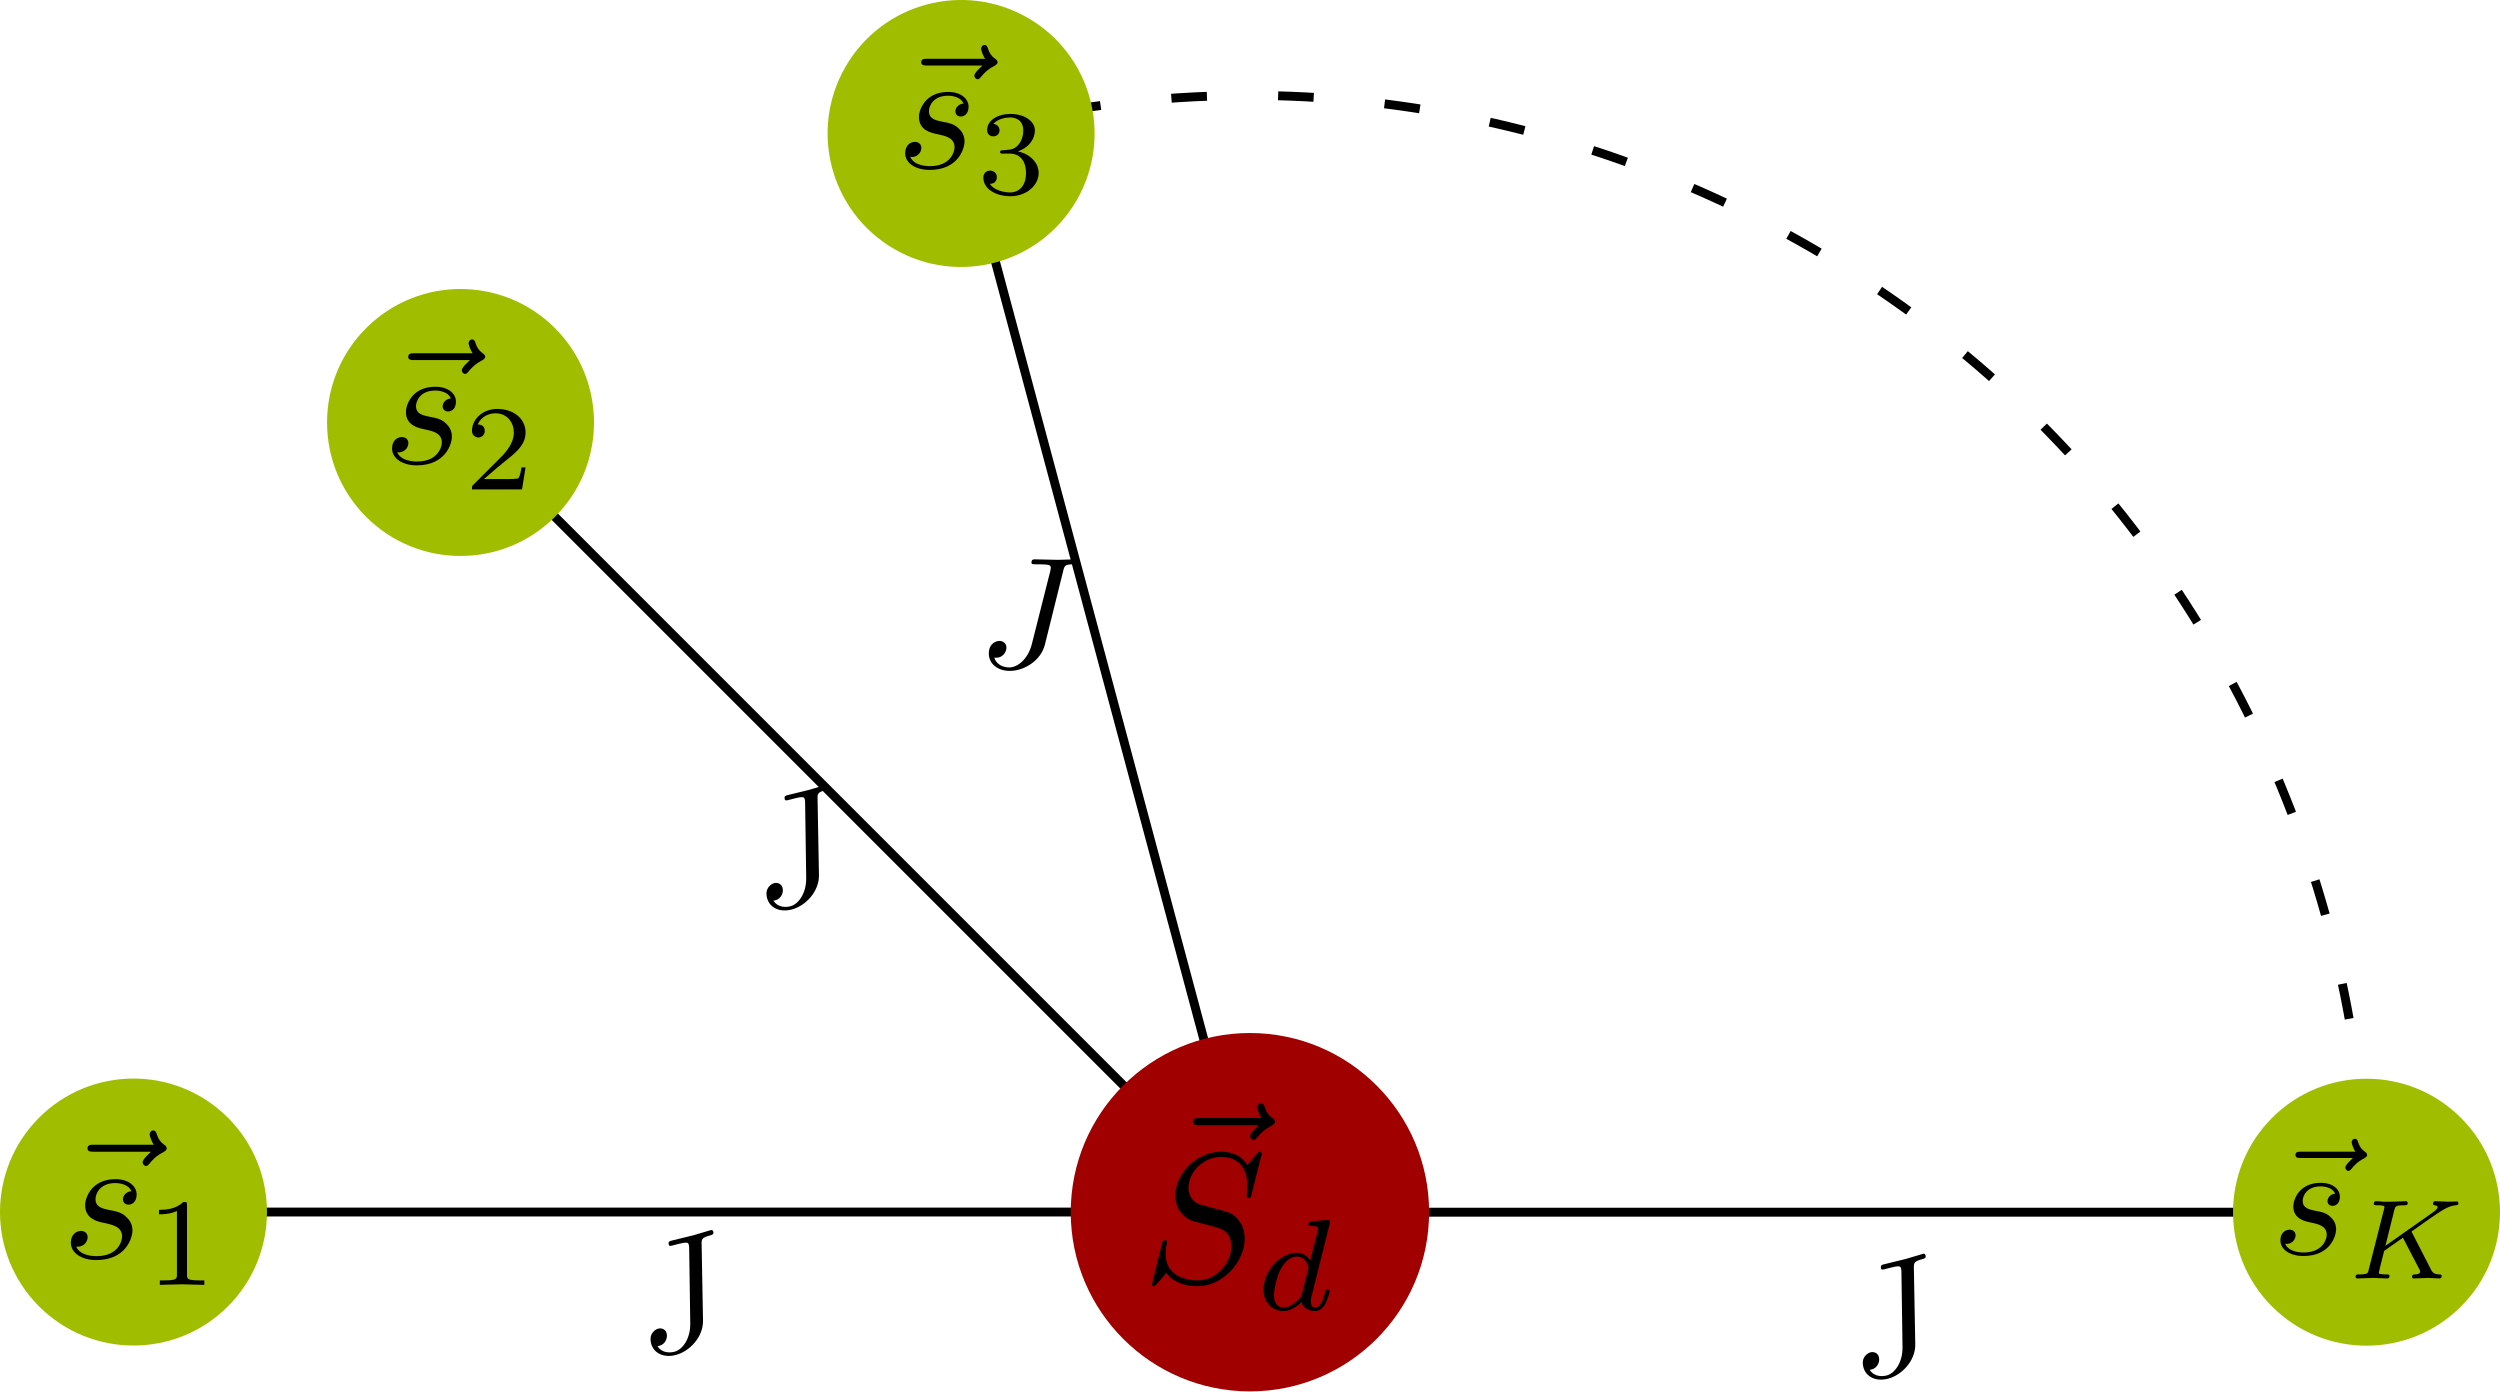
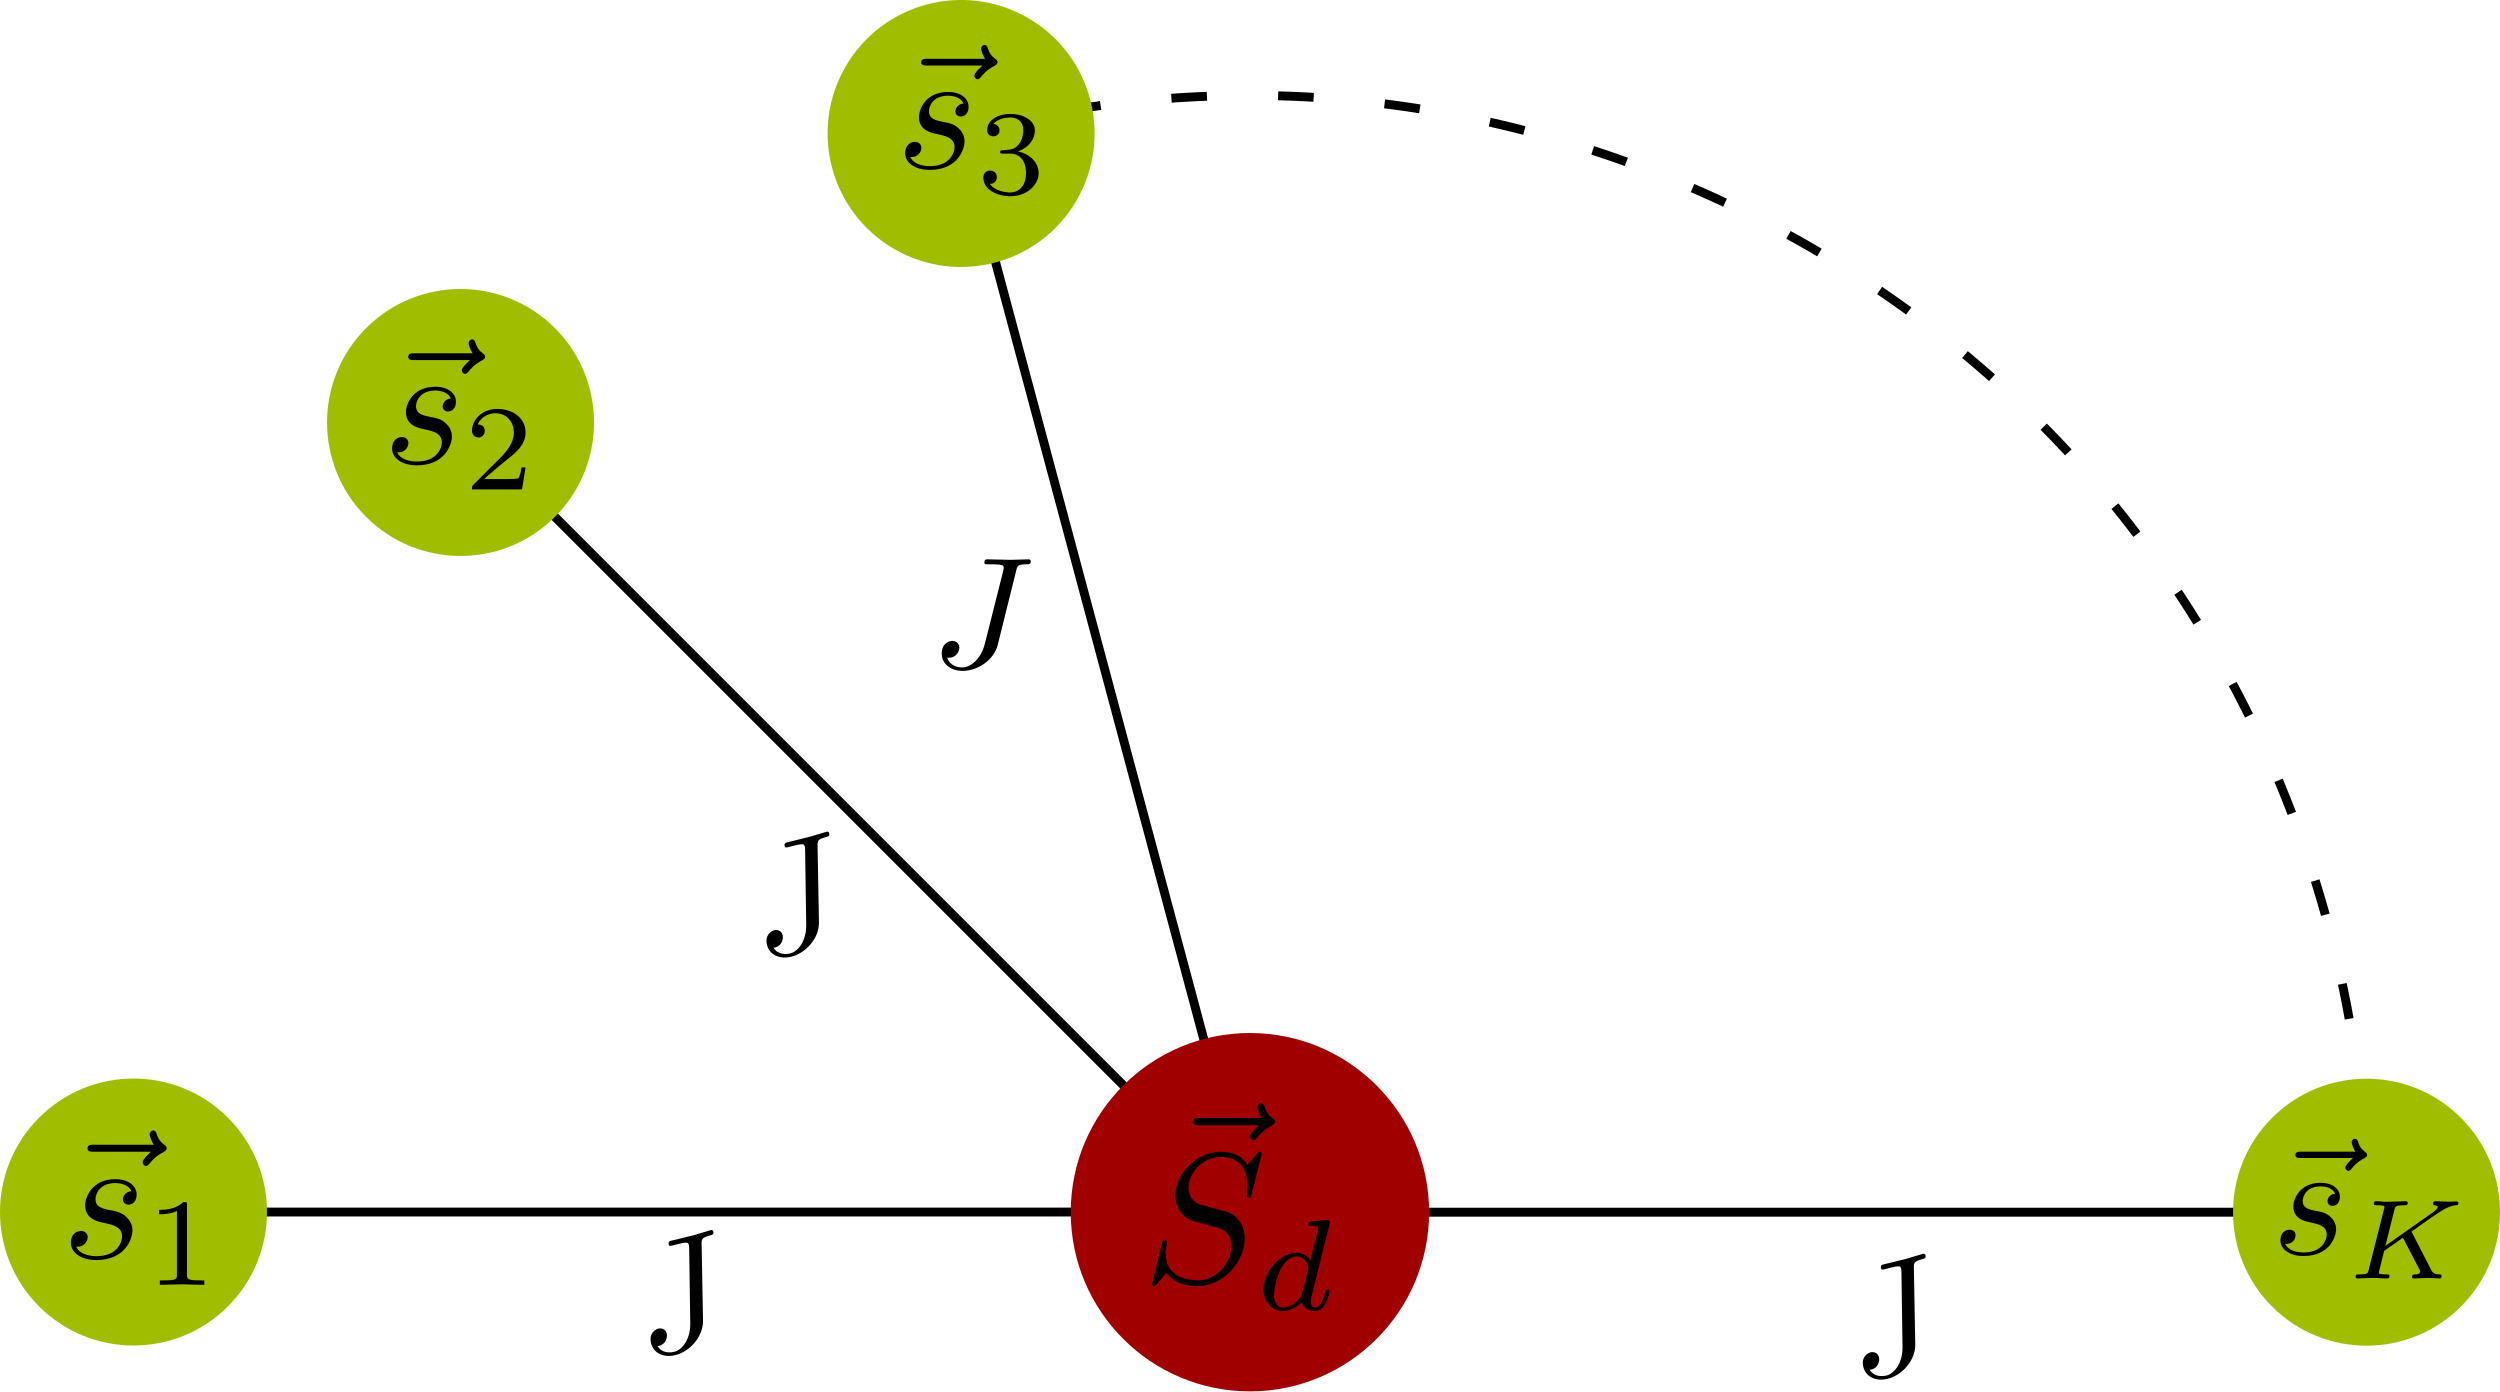
<svg xmlns="http://www.w3.org/2000/svg" xmlns:xlink="http://www.w3.org/1999/xlink" width="280.933mm" height="156.354mm" viewBox="0 0 280.933 156.354" version="1.1" id="svg5">
  <defs id="defs2">
    <g id="g8839">
      <symbol overflow="visible" id="symbol1577">
        <path style="stroke:none" d="" id="path2120" />
      </symbol>
      <symbol overflow="visible" id="symbol1951">
        <path style="stroke:none" d="m 5.359,-5.938 c -0.141,0.141 -0.469,0.422 -0.469,0.594 0,0.094 0.094,0.203 0.188,0.203 0.094,0 0.141,-0.078 0.203,-0.141 C 5.391,-5.422 5.625,-5.703 6.062,-5.922 6.125,-5.969 6.234,-6.016 6.234,-6.125 6.234,-6.234 6.156,-6.281 6.094,-6.328 5.875,-6.484 5.766,-6.656 5.688,-6.891 5.656,-6.984 5.625,-7.125 5.484,-7.125 c -0.141,0 -0.203,0.141 -0.203,0.219 0,0.047 0.078,0.359 0.234,0.578 H 2.156 c -0.156,0 -0.344,0 -0.344,0.203 0,0.188 0.188,0.188 0.344,0.188 z m 0,0" id="path4219" />
      </symbol>
      <symbol overflow="visible" id="symbol5159">
        <path style="stroke:none" d="m 6.438,-6.922 c 0,-0.031 -0.031,-0.109 -0.125,-0.109 -0.047,0 -0.047,0.016 -0.172,0.156 L 5.656,-6.312 c -0.25,-0.469 -0.766,-0.719 -1.422,-0.719 -1.266,0 -2.453,1.156 -2.453,2.359 0,0.797 0.516,1.266 1.031,1.406 l 1.062,0.281 c 0.375,0.094 0.922,0.25 0.922,1.062 0,0.891 -0.812,1.828 -1.797,1.828 -0.641,0 -1.75,-0.219 -1.75,-1.453 0,-0.234 0.062,-0.484 0.062,-0.531 0.016,-0.047 0.016,-0.062 0.016,-0.078 0,-0.094 -0.062,-0.109 -0.109,-0.109 -0.047,0 -0.078,0.016 -0.109,0.047 -0.031,0.031 -0.594,2.312 -0.594,2.344 0,0.047 0.047,0.094 0.109,0.094 0.047,0 0.062,-0.016 0.188,-0.156 L 1.297,-0.5 c 0.422,0.578 1.109,0.719 1.688,0.719 1.359,0 2.531,-1.328 2.531,-2.562 0,-0.688 -0.344,-1.031 -0.484,-1.172 C 4.797,-3.734 4.641,-3.781 3.766,-4 3.531,-4.062 3.188,-4.172 3.094,-4.188 2.828,-4.281 2.484,-4.562 2.484,-5.094 c 0,-0.812 0.797,-1.656 1.75,-1.656 0.812,0 1.422,0.438 1.422,1.547 0,0.312 -0.031,0.5 -0.031,0.562 0,0 0,0.094 0.109,0.094 0.109,0 0.125,-0.031 0.156,-0.203 z m 0,0" id="path7318" />
      </symbol>
      <symbol overflow="visible" id="symbol3979">
        <path style="stroke:none" d="" id="path8635" />
      </symbol>
      <symbol overflow="visible" id="symbol6074">
        <path style="stroke:none" d="M 3.984,-4.625 C 3.984,-4.641 4,-4.734 4,-4.734 4,-4.781 3.984,-4.844 3.891,-4.844 3.75,-4.844 3.172,-4.781 3,-4.766 c -0.047,0 -0.156,0.016 -0.156,0.156 0,0.094 0.109,0.094 0.188,0.094 0.328,0 0.328,0.062 0.328,0.109 0,0.047 0,0.094 -0.016,0.156 L 2.938,-2.656 c -0.141,-0.234 -0.375,-0.422 -0.719,-0.422 -0.891,0 -1.797,0.984 -1.797,1.984 0,0.688 0.453,1.156 1.062,1.156 0.375,0 0.703,-0.203 0.984,-0.484 C 2.594,0 3,0.062 3.188,0.062 c 0.25,0 0.422,-0.141 0.547,-0.359 0.156,-0.281 0.25,-0.672 0.25,-0.703 0,-0.094 -0.094,-0.094 -0.109,-0.094 -0.109,0 -0.109,0.031 -0.156,0.219 C 3.625,-0.531 3.5,-0.125 3.203,-0.125 3.031,-0.125 2.969,-0.281 2.969,-0.469 c 0,-0.125 0.016,-0.188 0.047,-0.281 z M 2.5,-0.875 C 2.453,-0.672 2.297,-0.531 2.141,-0.406 2.078,-0.344 1.797,-0.125 1.5,-0.125 c -0.266,0 -0.516,-0.188 -0.516,-0.672 0,-0.375 0.203,-1.141 0.375,-1.422 0.312,-0.562 0.672,-0.656 0.859,-0.656 0.484,0 0.625,0.531 0.625,0.609 0,0.016 -0.016,0.078 -0.016,0.094 z m 0,0" id="path8743" />
      </symbol>
    </g>
    <g id="g1400">
      <symbol overflow="visible" id="symbol3360">
        <path style="stroke:none" d="" id="path7794" />
      </symbol>
      <symbol overflow="visible" id="symbol8166">
        <path style="stroke:none" d="m 5.359,-5.938 c -0.141,0.141 -0.469,0.422 -0.469,0.594 0,0.094 0.094,0.203 0.188,0.203 0.094,0 0.141,-0.078 0.203,-0.141 C 5.391,-5.422 5.625,-5.703 6.062,-5.922 6.125,-5.969 6.234,-6.016 6.234,-6.125 6.234,-6.234 6.156,-6.281 6.094,-6.328 5.875,-6.484 5.766,-6.656 5.688,-6.891 5.656,-6.984 5.625,-7.125 5.484,-7.125 c -0.141,0 -0.203,0.141 -0.203,0.219 0,0.047 0.078,0.359 0.234,0.578 H 2.156 c -0.156,0 -0.344,0 -0.344,0.203 0,0.188 0.188,0.188 0.344,0.188 z m 0,0" id="path948" />
      </symbol>
      <symbol overflow="visible" id="symbol6446">
        <path style="stroke:none" d="M 3.891,-3.734 C 3.625,-3.719 3.422,-3.5 3.422,-3.281 c 0,0.141 0.094,0.297 0.312,0.297 0.219,0 0.453,-0.172 0.453,-0.562 C 4.188,-4 3.766,-4.406 3,-4.406 c -1.312,0 -1.688,1.016 -1.688,1.453 0,0.781 0.734,0.922 1.031,0.984 0.516,0.109 1.031,0.219 1.031,0.766 0,0.25 -0.219,1.094 -1.422,1.094 -0.141,0 -0.906,0 -1.141,-0.531 0.391,0.047 0.641,-0.25 0.641,-0.531 0,-0.219 -0.172,-0.344 -0.375,-0.344 -0.266,0 -0.562,0.203 -0.562,0.656 0,0.562 0.578,0.969 1.422,0.969 1.625,0 2.016,-1.203 2.016,-1.656 0,-0.359 -0.188,-0.609 -0.312,-0.719 -0.266,-0.281 -0.562,-0.344 -1,-0.422 -0.359,-0.078 -0.75,-0.156 -0.75,-0.609 C 1.891,-3.578 2.125,-4.188 3,-4.188 c 0.25,0 0.75,0.078 0.891,0.453 z m 0,0" id="path8834" />
      </symbol>
      <symbol overflow="visible" id="symbol4743">
        <path style="stroke:none" d="" id="path1533" />
      </symbol>
      <symbol overflow="visible" id="symbol7135">
        <path style="stroke:none" d="m 2.328,-4.438 c 0,-0.188 0,-0.188 -0.203,-0.188 -0.453,0.438 -1.078,0.438 -1.359,0.438 v 0.25 c 0.156,0 0.625,0 1,-0.188 v 3.547 c 0,0.234 0,0.328 -0.688,0.328 H 0.812 V 0 c 0.125,0 0.984,-0.031 1.234,-0.031 0.219,0 1.094,0.031 1.25,0.031 V -0.25 H 3.031 c -0.703,0 -0.703,-0.094 -0.703,-0.328 z m 0,0" id="path2300" />
      </symbol>
    </g>
    <g id="g3215">
      <symbol overflow="visible" id="symbol3550">
        <path style="stroke:none" d="" id="path2463" />
      </symbol>
      <symbol overflow="visible" id="symbol8009">
        <path style="stroke:none" d="m 5.359,-5.938 c -0.141,0.141 -0.469,0.422 -0.469,0.594 0,0.094 0.094,0.203 0.188,0.203 0.094,0 0.141,-0.078 0.203,-0.141 C 5.391,-5.422 5.625,-5.703 6.062,-5.922 6.125,-5.969 6.234,-6.016 6.234,-6.125 6.234,-6.234 6.156,-6.281 6.094,-6.328 5.875,-6.484 5.766,-6.656 5.688,-6.891 5.656,-6.984 5.625,-7.125 5.484,-7.125 c -0.141,0 -0.203,0.141 -0.203,0.219 0,0.047 0.078,0.359 0.234,0.578 H 2.156 c -0.156,0 -0.344,0 -0.344,0.203 0,0.188 0.188,0.188 0.344,0.188 z m 0,0" id="path5754" />
      </symbol>
      <symbol overflow="visible" id="symbol2555">
        <path style="stroke:none" d="M 3.891,-3.734 C 3.625,-3.719 3.422,-3.5 3.422,-3.281 c 0,0.141 0.094,0.297 0.312,0.297 0.219,0 0.453,-0.172 0.453,-0.562 C 4.188,-4 3.766,-4.406 3,-4.406 c -1.312,0 -1.688,1.016 -1.688,1.453 0,0.781 0.734,0.922 1.031,0.984 0.516,0.109 1.031,0.219 1.031,0.766 0,0.25 -0.219,1.094 -1.422,1.094 -0.141,0 -0.906,0 -1.141,-0.531 0.391,0.047 0.641,-0.25 0.641,-0.531 0,-0.219 -0.172,-0.344 -0.375,-0.344 -0.266,0 -0.562,0.203 -0.562,0.656 0,0.562 0.578,0.969 1.422,0.969 1.625,0 2.016,-1.203 2.016,-1.656 0,-0.359 -0.188,-0.609 -0.312,-0.719 -0.266,-0.281 -0.562,-0.344 -1,-0.422 -0.359,-0.078 -0.75,-0.156 -0.75,-0.609 C 1.891,-3.578 2.125,-4.188 3,-4.188 c 0.25,0 0.75,0.078 0.891,0.453 z m 0,0" id="path1341" />
      </symbol>
      <symbol overflow="visible" id="symbol365">
        <path style="stroke:none" d="" id="path4026" />
      </symbol>
      <symbol overflow="visible" id="symbol3014">
        <path style="stroke:none" d="M 3.516,-1.266 H 3.281 c -0.016,0.156 -0.094,0.562 -0.188,0.625 C 3.047,-0.594 2.516,-0.594 2.406,-0.594 H 1.125 c 0.734,-0.641 0.984,-0.844 1.391,-1.172 0.516,-0.406 1,-0.844 1,-1.5 0,-0.844 -0.734,-1.359 -1.625,-1.359 -0.859,0 -1.453,0.609 -1.453,1.25 0,0.344 0.297,0.391 0.375,0.391 0.156,0 0.359,-0.125 0.359,-0.375 0,-0.125 -0.047,-0.375 -0.406,-0.375 C 0.984,-4.219 1.453,-4.375 1.781,-4.375 c 0.703,0 1.062,0.547 1.062,1.109 0,0.609 -0.438,1.078 -0.656,1.328 L 0.516,-0.266 C 0.438,-0.203 0.438,-0.188 0.438,0 h 2.875 z m 0,0" id="path9357" />
      </symbol>
    </g>
    <g id="g3606">
      <symbol overflow="visible" id="symbol8962">
        <path style="stroke:none" d="" id="path6013" />
      </symbol>
      <symbol overflow="visible" id="symbol2168">
        <path style="stroke:none" d="m 5.359,-5.938 c -0.141,0.141 -0.469,0.422 -0.469,0.594 0,0.094 0.094,0.203 0.188,0.203 0.094,0 0.141,-0.078 0.203,-0.141 C 5.391,-5.422 5.625,-5.703 6.062,-5.922 6.125,-5.969 6.234,-6.016 6.234,-6.125 6.234,-6.234 6.156,-6.281 6.094,-6.328 5.875,-6.484 5.766,-6.656 5.688,-6.891 5.656,-6.984 5.625,-7.125 5.484,-7.125 c -0.141,0 -0.203,0.141 -0.203,0.219 0,0.047 0.078,0.359 0.234,0.578 H 2.156 c -0.156,0 -0.344,0 -0.344,0.203 0,0.188 0.188,0.188 0.344,0.188 z m 0,0" id="path3009" />
      </symbol>
      <symbol overflow="visible" id="symbol2190">
        <path style="stroke:none" d="M 3.891,-3.734 C 3.625,-3.719 3.422,-3.5 3.422,-3.281 c 0,0.141 0.094,0.297 0.312,0.297 0.219,0 0.453,-0.172 0.453,-0.562 C 4.188,-4 3.766,-4.406 3,-4.406 c -1.312,0 -1.688,1.016 -1.688,1.453 0,0.781 0.734,0.922 1.031,0.984 0.516,0.109 1.031,0.219 1.031,0.766 0,0.25 -0.219,1.094 -1.422,1.094 -0.141,0 -0.906,0 -1.141,-0.531 0.391,0.047 0.641,-0.25 0.641,-0.531 0,-0.219 -0.172,-0.344 -0.375,-0.344 -0.266,0 -0.562,0.203 -0.562,0.656 0,0.562 0.578,0.969 1.422,0.969 1.625,0 2.016,-1.203 2.016,-1.656 0,-0.359 -0.188,-0.609 -0.312,-0.719 -0.266,-0.281 -0.562,-0.344 -1,-0.422 -0.359,-0.078 -0.75,-0.156 -0.75,-0.609 C 1.891,-3.578 2.125,-4.188 3,-4.188 c 0.25,0 0.75,0.078 0.891,0.453 z m 0,0" id="path2733" />
      </symbol>
      <symbol overflow="visible" id="symbol9202">
        <path style="stroke:none" d="" id="path710" />
      </symbol>
      <symbol overflow="visible" id="symbol563">
        <path style="stroke:none" d="m 1.906,-2.328 c 0.547,0 0.938,0.375 0.938,1.125 0,0.859 -0.516,1.125 -0.906,1.125 -0.281,0 -0.906,-0.078 -1.188,-0.5 0.328,0 0.406,-0.234 0.406,-0.391 0,-0.219 -0.172,-0.375 -0.391,-0.375 -0.188,0 -0.391,0.125 -0.391,0.406 0,0.656 0.719,1.078 1.562,1.078 0.969,0 1.641,-0.656 1.641,-1.344 0,-0.547 -0.438,-1.094 -1.203,-1.25 0.719,-0.266 0.984,-0.781 0.984,-1.219 0,-0.547 -0.625,-0.953 -1.406,-0.953 -0.766,0 -1.359,0.375 -1.359,0.938 0,0.234 0.156,0.359 0.359,0.359 0.219,0 0.359,-0.156 0.359,-0.344 0,-0.203 -0.141,-0.359 -0.359,-0.375 0.25,-0.297 0.719,-0.375 0.984,-0.375 0.312,0 0.75,0.156 0.75,0.75 0,0.297 -0.094,0.625 -0.281,0.828 -0.219,0.266 -0.422,0.281 -0.766,0.312 -0.172,0.016 -0.188,0.016 -0.219,0.016 -0.016,0 -0.078,0.016 -0.078,0.094 0,0.094 0.062,0.094 0.188,0.094 z m 0,0" id="path3204" />
      </symbol>
    </g>
    <g id="g1235">
      <symbol overflow="visible" id="symbol6464">
        <path style="stroke:none" d="" id="path2858" />
      </symbol>
      <symbol overflow="visible" id="symbol6506">
        <path style="stroke:none" d="m 5.359,-5.938 c -0.141,0.141 -0.469,0.422 -0.469,0.594 0,0.094 0.094,0.203 0.188,0.203 0.094,0 0.141,-0.078 0.203,-0.141 C 5.391,-5.422 5.625,-5.703 6.062,-5.922 6.125,-5.969 6.234,-6.016 6.234,-6.125 6.234,-6.234 6.156,-6.281 6.094,-6.328 5.875,-6.484 5.766,-6.656 5.688,-6.891 5.656,-6.984 5.625,-7.125 5.484,-7.125 c -0.141,0 -0.203,0.141 -0.203,0.219 0,0.047 0.078,0.359 0.234,0.578 H 2.156 c -0.156,0 -0.344,0 -0.344,0.203 0,0.188 0.188,0.188 0.344,0.188 z m 0,0" id="path379" />
      </symbol>
      <symbol overflow="visible" id="symbol2810">
        <path style="stroke:none" d="M 3.891,-3.734 C 3.625,-3.719 3.422,-3.5 3.422,-3.281 c 0,0.141 0.094,0.297 0.312,0.297 0.219,0 0.453,-0.172 0.453,-0.562 C 4.188,-4 3.766,-4.406 3,-4.406 c -1.312,0 -1.688,1.016 -1.688,1.453 0,0.781 0.734,0.922 1.031,0.984 0.516,0.109 1.031,0.219 1.031,0.766 0,0.25 -0.219,1.094 -1.422,1.094 -0.141,0 -0.906,0 -1.141,-0.531 0.391,0.047 0.641,-0.25 0.641,-0.531 0,-0.219 -0.172,-0.344 -0.375,-0.344 -0.266,0 -0.562,0.203 -0.562,0.656 0,0.562 0.578,0.969 1.422,0.969 1.625,0 2.016,-1.203 2.016,-1.656 0,-0.359 -0.188,-0.609 -0.312,-0.719 -0.266,-0.281 -0.562,-0.344 -1,-0.422 -0.359,-0.078 -0.75,-0.156 -0.75,-0.609 C 1.891,-3.578 2.125,-4.188 3,-4.188 c 0.25,0 0.75,0.078 0.891,0.453 z m 0,0" id="path2186" />
      </symbol>
      <symbol overflow="visible" id="symbol7996">
        <path style="stroke:none" d="" id="path8651" />
      </symbol>
      <symbol overflow="visible" id="symbol6939">
        <path style="stroke:none" d="m 3.688,-1.141 v -0.25 H 2.906 V -4.5 c 0,-0.141 0,-0.203 -0.141,-0.203 -0.094,0 -0.125,0 -0.188,0.109 l -2.312,3.203 v 0.25 h 2.062 v 0.562 c 0,0.25 0,0.328 -0.578,0.328 H 1.562 V 0 C 1.922,-0.016 2.359,-0.031 2.609,-0.031 2.875,-0.031 3.312,-0.016 3.672,0 v -0.25 h -0.188 C 2.906,-0.25 2.906,-0.328 2.906,-0.578 v -0.562 z M 2.375,-3.938 v 2.547 H 0.531 Z m 0,0" id="path2591" />
      </symbol>
    </g>
    <g id="g1964">
      <symbol overflow="visible" id="symbol5852">
        <path style="stroke:none" d="" id="path5663" />
      </symbol>
      <symbol overflow="visible" id="symbol6766">
        <path style="stroke:none" d="m 5.359,-5.938 c -0.141,0.141 -0.469,0.422 -0.469,0.594 0,0.094 0.094,0.203 0.188,0.203 0.094,0 0.141,-0.078 0.203,-0.141 C 5.391,-5.422 5.625,-5.703 6.062,-5.922 6.125,-5.969 6.234,-6.016 6.234,-6.125 6.234,-6.234 6.156,-6.281 6.094,-6.328 5.875,-6.484 5.766,-6.656 5.688,-6.891 5.656,-6.984 5.625,-7.125 5.484,-7.125 c -0.141,0 -0.203,0.141 -0.203,0.219 0,0.047 0.078,0.359 0.234,0.578 H 2.156 c -0.156,0 -0.344,0 -0.344,0.203 0,0.188 0.188,0.188 0.344,0.188 z m 0,0" id="path1959" />
      </symbol>
      <symbol overflow="visible" id="symbol3320">
        <path style="stroke:none" d="M 3.891,-3.734 C 3.625,-3.719 3.422,-3.5 3.422,-3.281 c 0,0.141 0.094,0.297 0.312,0.297 0.219,0 0.453,-0.172 0.453,-0.562 C 4.188,-4 3.766,-4.406 3,-4.406 c -1.312,0 -1.688,1.016 -1.688,1.453 0,0.781 0.734,0.922 1.031,0.984 0.516,0.109 1.031,0.219 1.031,0.766 0,0.25 -0.219,1.094 -1.422,1.094 -0.141,0 -0.906,0 -1.141,-0.531 0.391,0.047 0.641,-0.25 0.641,-0.531 0,-0.219 -0.172,-0.344 -0.375,-0.344 -0.266,0 -0.562,0.203 -0.562,0.656 0,0.562 0.578,0.969 1.422,0.969 1.625,0 2.016,-1.203 2.016,-1.656 0,-0.359 -0.188,-0.609 -0.312,-0.719 -0.266,-0.281 -0.562,-0.344 -1,-0.422 -0.359,-0.078 -0.75,-0.156 -0.75,-0.609 C 1.891,-3.578 2.125,-4.188 3,-4.188 c 0.25,0 0.75,0.078 0.891,0.453 z m 0,0" id="path6642" />
      </symbol>
      <symbol overflow="visible" id="symbol7782">
        <path style="stroke:none" d="" id="path7604" />
      </symbol>
      <symbol overflow="visible" id="symbol6960">
        <path style="stroke:none" d="m 1.078,-3.891 c 0.359,0.094 0.562,0.094 0.672,0.094 0.922,0 1.469,-0.625 1.469,-0.734 0,-0.078 -0.047,-0.094 -0.078,-0.094 -0.016,0 -0.031,0 -0.062,0.016 -0.172,0.062 -0.531,0.203 -1.047,0.203 -0.203,0 -0.562,-0.016 -1.016,-0.188 C 0.938,-4.625 0.922,-4.625 0.922,-4.625 c -0.094,0 -0.094,0.078 -0.094,0.188 v 2.047 c 0,0.125 0,0.203 0.109,0.203 0.062,0 0.078,0 0.141,-0.094 0.297,-0.375 0.734,-0.438 0.969,-0.438 0.422,0 0.609,0.328 0.641,0.391 0.125,0.234 0.172,0.5 0.172,0.906 0,0.203 0,0.609 -0.219,0.922 -0.172,0.25 -0.469,0.422 -0.812,0.422 -0.453,0 -0.922,-0.25 -1.094,-0.719 0.266,0.016 0.406,-0.156 0.406,-0.344 0,-0.297 -0.266,-0.344 -0.359,-0.344 0,0 -0.344,0 -0.344,0.375 0,0.625 0.578,1.25 1.406,1.25 0.891,0 1.672,-0.656 1.672,-1.547 0,-0.781 -0.594,-1.5 -1.453,-1.5 -0.312,0 -0.672,0.062 -0.984,0.328 z m 0,0" id="path9878" />
      </symbol>
    </g>
    <g id="g4740">
      <symbol overflow="visible" id="symbol2133">
        <path style="stroke:none" d="" id="path9068" />
      </symbol>
      <symbol overflow="visible" id="symbol5217">
        <path style="stroke:none" d="M 5.391,-6.078 C 5.469,-6.406 5.5,-6.5 6.047,-6.5 c 0.156,0 0.266,0 0.266,-0.188 0,-0.094 -0.062,-0.125 -0.141,-0.125 -0.25,0 -0.859,0.031 -1.109,0.031 -0.328,0 -1.141,-0.031 -1.469,-0.031 -0.078,0 -0.203,0 -0.203,0.203 C 3.391,-6.5 3.469,-6.5 3.734,-6.5 c 0.219,0 0.328,0 0.578,0.016 0.234,0.031 0.297,0.062 0.297,0.203 0,0.062 -0.016,0.125 -0.031,0.203 L 3.422,-1.5 C 3.188,-0.531 2.516,0 2,0 1.734,0 1.203,-0.094 1.047,-0.625 c 0.031,0.016 0.094,0.016 0.125,0.016 0.391,0 0.641,-0.344 0.641,-0.641 0,-0.312 -0.266,-0.422 -0.438,-0.422 -0.172,0 -0.672,0.125 -0.672,0.797 0,0.625 0.531,1.094 1.328,1.094 0.906,0 1.953,-0.656 2.203,-1.641 z m 0,0" id="path8216" />
      </symbol>
    </g>
    <g id="g9350">
      <symbol overflow="visible" id="symbol8013">
        <path style="stroke:none" d="" id="path8902" />
      </symbol>
      <symbol overflow="visible" id="symbol906">
        <path style="stroke:none" d="m 5.359,-5.938 c -0.141,0.141 -0.469,0.422 -0.469,0.594 0,0.094 0.094,0.203 0.188,0.203 0.094,0 0.141,-0.078 0.203,-0.141 C 5.391,-5.422 5.625,-5.703 6.062,-5.922 6.125,-5.969 6.234,-6.016 6.234,-6.125 6.234,-6.234 6.156,-6.281 6.094,-6.328 5.875,-6.484 5.766,-6.656 5.688,-6.891 5.656,-6.984 5.625,-7.125 5.484,-7.125 c -0.141,0 -0.203,0.141 -0.203,0.219 0,0.047 0.078,0.359 0.234,0.578 H 2.156 c -0.156,0 -0.344,0 -0.344,0.203 0,0.188 0.188,0.188 0.344,0.188 z m 0,0" id="path8025" />
      </symbol>
      <symbol overflow="visible" id="symbol1437">
        <path style="stroke:none" d="M 3.891,-3.734 C 3.625,-3.719 3.422,-3.5 3.422,-3.281 c 0,0.141 0.094,0.297 0.312,0.297 0.219,0 0.453,-0.172 0.453,-0.562 C 4.188,-4 3.766,-4.406 3,-4.406 c -1.312,0 -1.688,1.016 -1.688,1.453 0,0.781 0.734,0.922 1.031,0.984 0.516,0.109 1.031,0.219 1.031,0.766 0,0.25 -0.219,1.094 -1.422,1.094 -0.141,0 -0.906,0 -1.141,-0.531 0.391,0.047 0.641,-0.25 0.641,-0.531 0,-0.219 -0.172,-0.344 -0.375,-0.344 -0.266,0 -0.562,0.203 -0.562,0.656 0,0.562 0.578,0.969 1.422,0.969 1.625,0 2.016,-1.203 2.016,-1.656 0,-0.359 -0.188,-0.609 -0.312,-0.719 -0.266,-0.281 -0.562,-0.344 -1,-0.422 -0.359,-0.078 -0.75,-0.156 -0.75,-0.609 C 1.891,-3.578 2.125,-4.188 3,-4.188 c 0.25,0 0.75,0.078 0.891,0.453 z m 0,0" id="path6782" />
      </symbol>
      <symbol overflow="visible" id="symbol8485">
        <path style="stroke:none" d="" id="path9647" />
      </symbol>
      <symbol overflow="visible" id="symbol9380">
        <path style="stroke:none" d="M 3.984,-2.797 C 3.953,-2.859 3.938,-2.875 3.938,-2.891 c 0,-0.016 0.016,-0.016 0.172,-0.125 l 0.703,-0.5 c 0.922,-0.641 1.359,-0.953 1.844,-1 0.078,0 0.172,0 0.172,-0.141 0,-0.062 -0.047,-0.094 -0.094,-0.094 -0.156,0 -0.328,0.016 -0.484,0.016 -0.188,0 -0.656,-0.031 -0.844,-0.031 -0.047,0 -0.141,0 -0.141,0.156 0,0.016 0,0.094 0.094,0.094 0.094,0.016 0.188,0.031 0.188,0.109 0,0.125 -0.219,0.281 -0.312,0.344 L 2.328,-2.016 2.875,-4.219 c 0.062,-0.234 0.078,-0.297 0.609,-0.297 0.125,0 0.219,0 0.219,-0.141 0,-0.062 -0.047,-0.109 -0.109,-0.109 -0.203,0 -0.719,0.031 -0.922,0.031 -0.109,0 -0.359,0 -0.484,0 C 2.062,-4.75 1.891,-4.766 1.75,-4.766 c -0.031,0 -0.141,0 -0.141,0.156 0,0.094 0.078,0.094 0.234,0.094 0.109,0 0.141,0 0.266,0.016 0.141,0.016 0.156,0.031 0.156,0.109 0,0 0,0.047 -0.031,0.141 l -0.938,3.703 C 1.25,-0.312 1.234,-0.25 0.688,-0.25 c -0.125,0 -0.203,0 -0.203,0.156 0,0 0,0.094 0.109,0.094 0.203,0 0.703,-0.031 0.906,-0.031 0.109,0 0.359,0 0.484,0.016 C 2.125,-0.016 2.297,0 2.422,0 2.469,0 2.578,0 2.578,-0.156 2.578,-0.25 2.484,-0.25 2.344,-0.25 c 0,0 -0.141,0 -0.266,-0.016 C 1.922,-0.281 1.922,-0.297 1.922,-0.375 1.922,-0.422 2,-0.688 2.25,-1.703 l 1.156,-0.812 1.016,1.953 c 0.047,0.094 0.047,0.094 0.047,0.125 0,0.172 -0.203,0.188 -0.328,0.188 -0.078,0 -0.172,0 -0.172,0.156 0,0 0,0.094 0.109,0.094 C 4.281,0 4.781,-0.031 4.969,-0.031 5.188,-0.031 5.469,0 5.656,0 5.75,0 5.797,-0.047 5.797,-0.141 5.797,-0.25 5.703,-0.25 5.641,-0.25 c -0.125,0 -0.344,-0.016 -0.469,-0.234 z m 0,0" id="path418" />
      </symbol>
    </g>
  </defs>
  <g id="layer1" transform="translate(39.09948,-10.93545)">
    <path style="fill:none;stroke:#000000;stroke-width:1;stroke-linecap:butt;stroke-linejoin:miter;stroke-opacity:1;stroke-miterlimit:4;stroke-dasharray:4,8;stroke-dashoffset:0" d="m 68.901,25.935 c 10.577,-2.834 21.526,-4.276 32.476,-4.275 32.851,5.41e-4 65.499,13.527 88.724,36.759 23.226,23.232 36.742,55.884 36.734,88.735" id="path8074" />
    <path style="fill:none;stroke:#000000;stroke-width:1;stroke-linecap:butt;stroke-linejoin:miter;stroke-miterlimit:4;stroke-dasharray:none;stroke-opacity:1" d="m 101.358,147.154 c 125.476,0 125.476,0 125.476,0" id="path2535-8" />
    <circle style="fill:#a0bd00;fill-opacity:1;stroke:none;stroke-width:1;stroke-opacity:1" id="path846-3-9" cx="56.342" cy="-264.449" r="15" transform="matrix(0.7071068,-0.7071068,-0.7071068,-0.7071068,0,0)" />
    <g transform="matrix(1.721985,-0.4614044,0.4614044,1.721985,-26.62069,67.69279)" id="g4946-3-9">
      <g id="g754-6-4">
        <g style="fill:#000000;fill-opacity:1" id="g5256-0-7">
          <use xlink:href="#symbol5217" x="91.925" y="81.963" id="use2981-6-8" width="100%" height="100%" />
        </g>
      </g>
    </g>
    <g transform="matrix(1.821181,0,0,1.821181,48.80413,2.608495)" id="g6702">
      <g id="g6090">
        <g style="fill:#000000;fill-opacity:1" id="g1942">
          <use xlink:href="#symbol906" x="91.557" y="81.963" id="use3688" width="100%" height="100%" />
        </g>
        <g style="fill:#000000;fill-opacity:1" id="g7336">
          <use xlink:href="#symbol1437" x="91.926" y="81.963" id="use6183" width="100%" height="100%" />
        </g>
        <g style="fill:#000000;fill-opacity:1" id="g272">
          <use xlink:href="#symbol9380" x="96.595" y="83.457" id="use9564" width="100%" height="100%" />
        </g>
      </g>
    </g>
    <path style="fill:none;stroke:#000000;stroke-width:1;stroke-linecap:butt;stroke-linejoin:miter;stroke-miterlimit:4;stroke-dasharray:none;stroke-opacity:1" d="M 101.376,147.136 C 68.901,25.935 68.901,25.935 68.901,25.935" id="path2535-6-3" />
    <circle style="fill:#a0bd00;fill-opacity:1;stroke:none;stroke-width:1;stroke-opacity:1" id="path846-3-7" cx="-72.638" cy="11.99" r="15" transform="rotate(-150)" />
    <path style="fill:none;stroke:#000000;stroke-width:1;stroke-linecap:butt;stroke-linejoin:miter;stroke-miterlimit:4;stroke-dasharray:none;stroke-opacity:1" d="M 101.376,147.136 C 12.651,58.411 12.651,58.411 12.651,58.411" id="path2535-6" />
    <path style="fill:none;stroke:#000000;stroke-width:1;stroke-linecap:butt;stroke-linejoin:miter;stroke-miterlimit:4;stroke-dasharray:none;stroke-opacity:1" d="m 101.376,147.136 c -125.476,0 -125.476,0 -125.476,0" id="path2535" />
    <circle style="fill:#a0bd00;fill-opacity:1;stroke:none;stroke-width:1;stroke-opacity:1" id="path846-3" cx="-87" cy="-121.082" r="15" transform="rotate(-135)" />
    <circle style="fill:#a0bd00;fill-opacity:1;stroke:none;stroke-width:1;stroke-opacity:1" id="path846-3-2" cx="-50.249" cy="-32.357" r="15" transform="rotate(-135)" />
    <g transform="matrix(2.01325,0,0,2.01325,-217.2438,-12.70017)" id="g3263">
      <g id="g352">
        <g style="fill:#000000;fill-opacity:1" id="g6936">
          <use xlink:href="#symbol8166" x="91.557" y="81.963" id="use5165" width="100%" height="100%" />
        </g>
        <g style="fill:#000000;fill-opacity:1" id="g6283">
          <use xlink:href="#symbol6446" x="91.926" y="81.963" id="use7531" width="100%" height="100%" />
        </g>
        <g style="fill:#000000;fill-opacity:1" id="g6343">
          <use xlink:href="#symbol7135" x="96.595" y="83.457" id="use2849" width="100%" height="100%" />
        </g>
      </g>
    </g>
    <g transform="matrix(1.955828,0,0,1.955828,-175.8412,-97.29351)" id="g3428">
      <g id="g3473">
        <g style="fill:#000000;fill-opacity:1" id="g1710">
          <use xlink:href="#symbol8009" x="91.557" y="81.963" id="use3843" width="100%" height="100%" />
        </g>
        <g style="fill:#000000;fill-opacity:1" id="g7656">
          <use xlink:href="#symbol2555" x="91.926" y="81.963" id="use2166" width="100%" height="100%" />
        </g>
        <g style="fill:#000000;fill-opacity:1" id="g3446">
          <use xlink:href="#symbol3014" x="96.595" y="83.457" id="use6059" width="100%" height="100%" />
        </g>
      </g>
    </g>
-     <g transform="matrix(1.721985,-0.4614044,0.4614044,1.721985,-149.8168,14.96907)" id="g4946">
+     <g transform="matrix(1.721985,-0.4614044,0.4614044,1.721985,-149.8168,20.26074)" id="g4946">
      <g id="g754">
        <g style="fill:#000000;fill-opacity:1" id="g5256">
          <use xlink:href="#symbol5217" x="91.925" y="81.963" id="use2981" width="100%" height="100%" />
        </g>
      </g>
    </g>
    <g transform="matrix(1.721985,-0.4614044,0.4614044,1.721985,-162.8451,65.02899)" id="g4946-3">
      <g id="g754-6">
        <g style="fill:#000000;fill-opacity:1" id="g5256-0">
          <use xlink:href="#symbol5217" x="91.925" y="81.963" id="use2981-6" width="100%" height="100%" />
        </g>
      </g>
    </g>
    <circle style="fill:#a00000;fill-opacity:1;stroke:none;stroke-width:1;stroke-opacity:1" id="path846" cx="101.358" cy="147.154" r="20.135" />
    <g transform="matrix(2.084773,0,0,2.084773,-102.3705,-15.8612)" id="g3136">
      <g id="g2268">
        <g style="fill:#000000;fill-opacity:1" id="g5021">
          <use xlink:href="#symbol1951" x="92.84" y="79.445" id="use1139" width="100%" height="100%" />
        </g>
        <g style="fill:#000000;fill-opacity:1" id="g560">
          <use xlink:href="#symbol5159" x="91.925" y="81.963" id="use5059" width="100%" height="100%" />
        </g>
        <g style="fill:#000000;fill-opacity:1" id="g6206">
          <use xlink:href="#symbol6074" x="98.034" y="83.457" id="use3704" width="100%" height="100%" />
        </g>
      </g>
    </g>
    <g transform="matrix(1.940018,0,0,1.940018,-116.7182,-129.1936)" id="g3631">
      <g id="g5772">
        <g style="fill:#000000;fill-opacity:1" id="g2380">
          <use xlink:href="#symbol2168" x="91.557" y="81.963" id="use3859" width="100%" height="100%" />
        </g>
        <g style="fill:#000000;fill-opacity:1" id="g7624">
          <use xlink:href="#symbol2190" x="91.926" y="81.963" id="use2405" width="100%" height="100%" />
        </g>
        <g style="fill:#000000;fill-opacity:1" id="g142">
          <use xlink:href="#symbol563" x="96.595" y="83.457" id="use4734" width="100%" height="100%" />
        </g>
      </g>
    </g>
-     <g transform="matrix(1.78273,0,0,1.78273,-93.11291,-60.18156)" id="g4946-2">
+     <g transform="matrix(1.78273,0,0,1.78273,-98.40458,-60.18156)" id="g4946-2">
      <g id="g754-61">
        <g style="fill:#000000;fill-opacity:1" id="g5256-8">
          <use xlink:href="#symbol5217" x="91.925" y="81.963" id="use2981-7" width="100%" height="100%" />
        </g>
      </g>
    </g>
  </g>
</svg>
